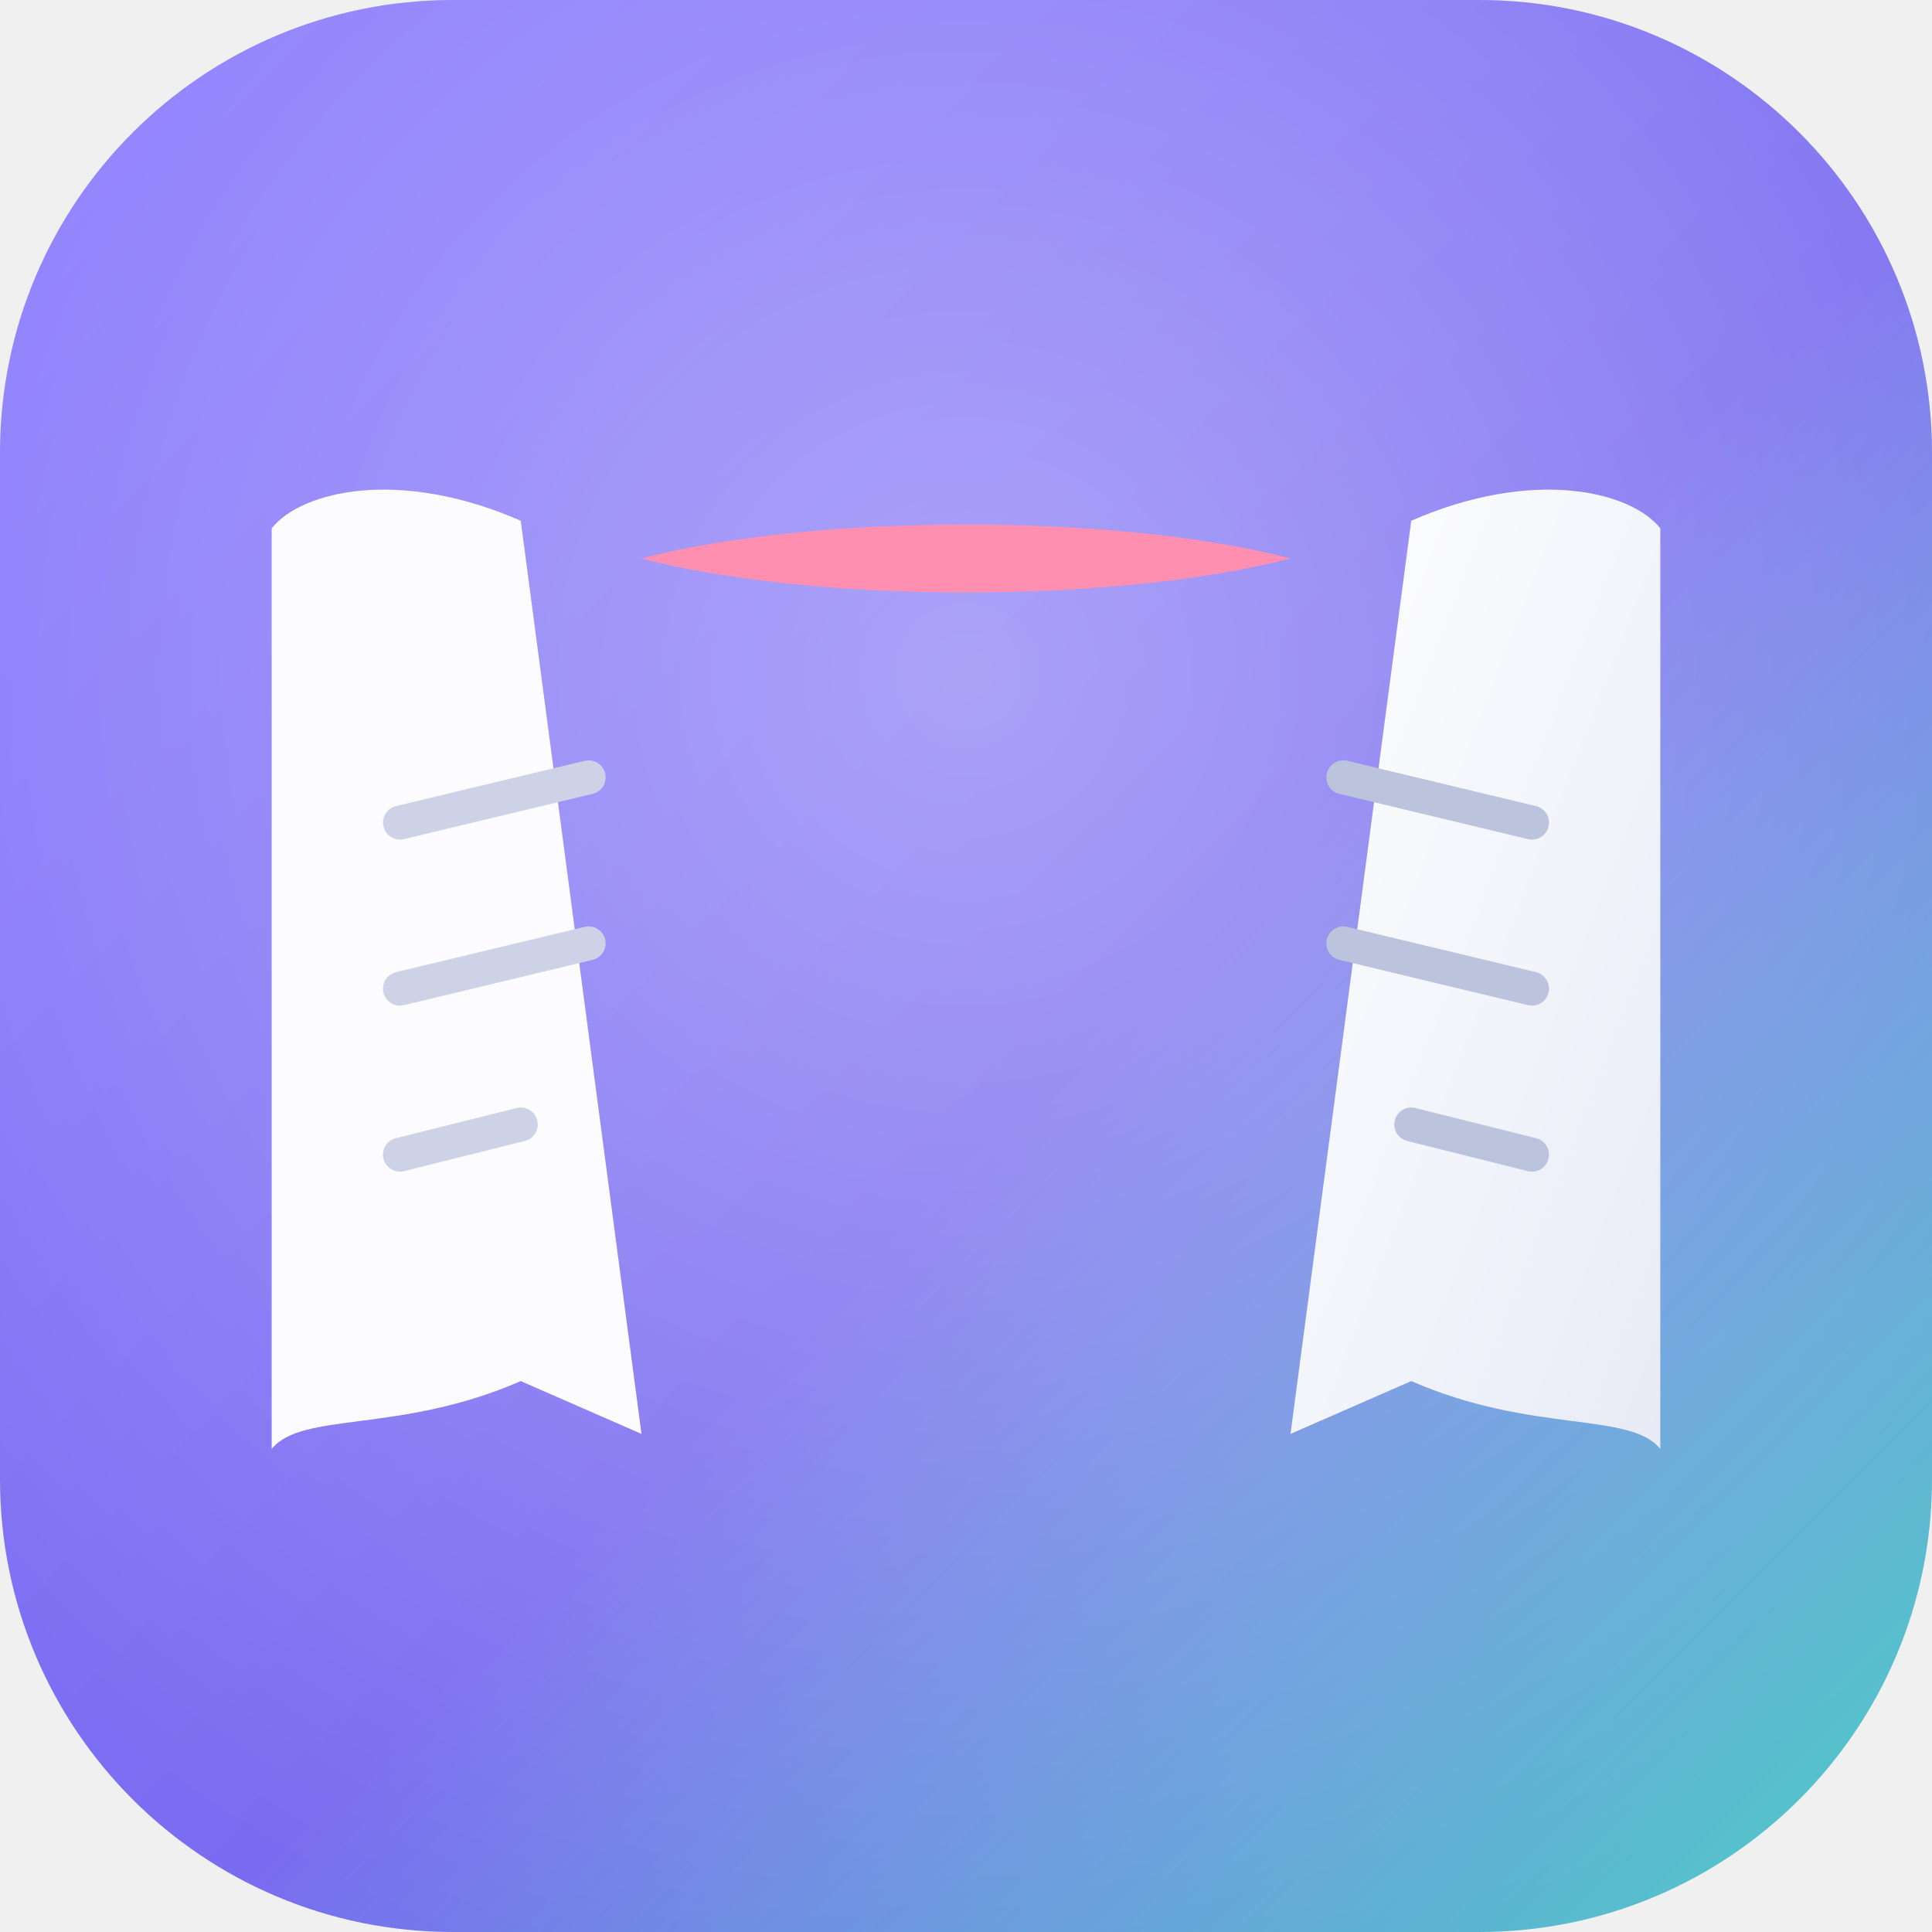
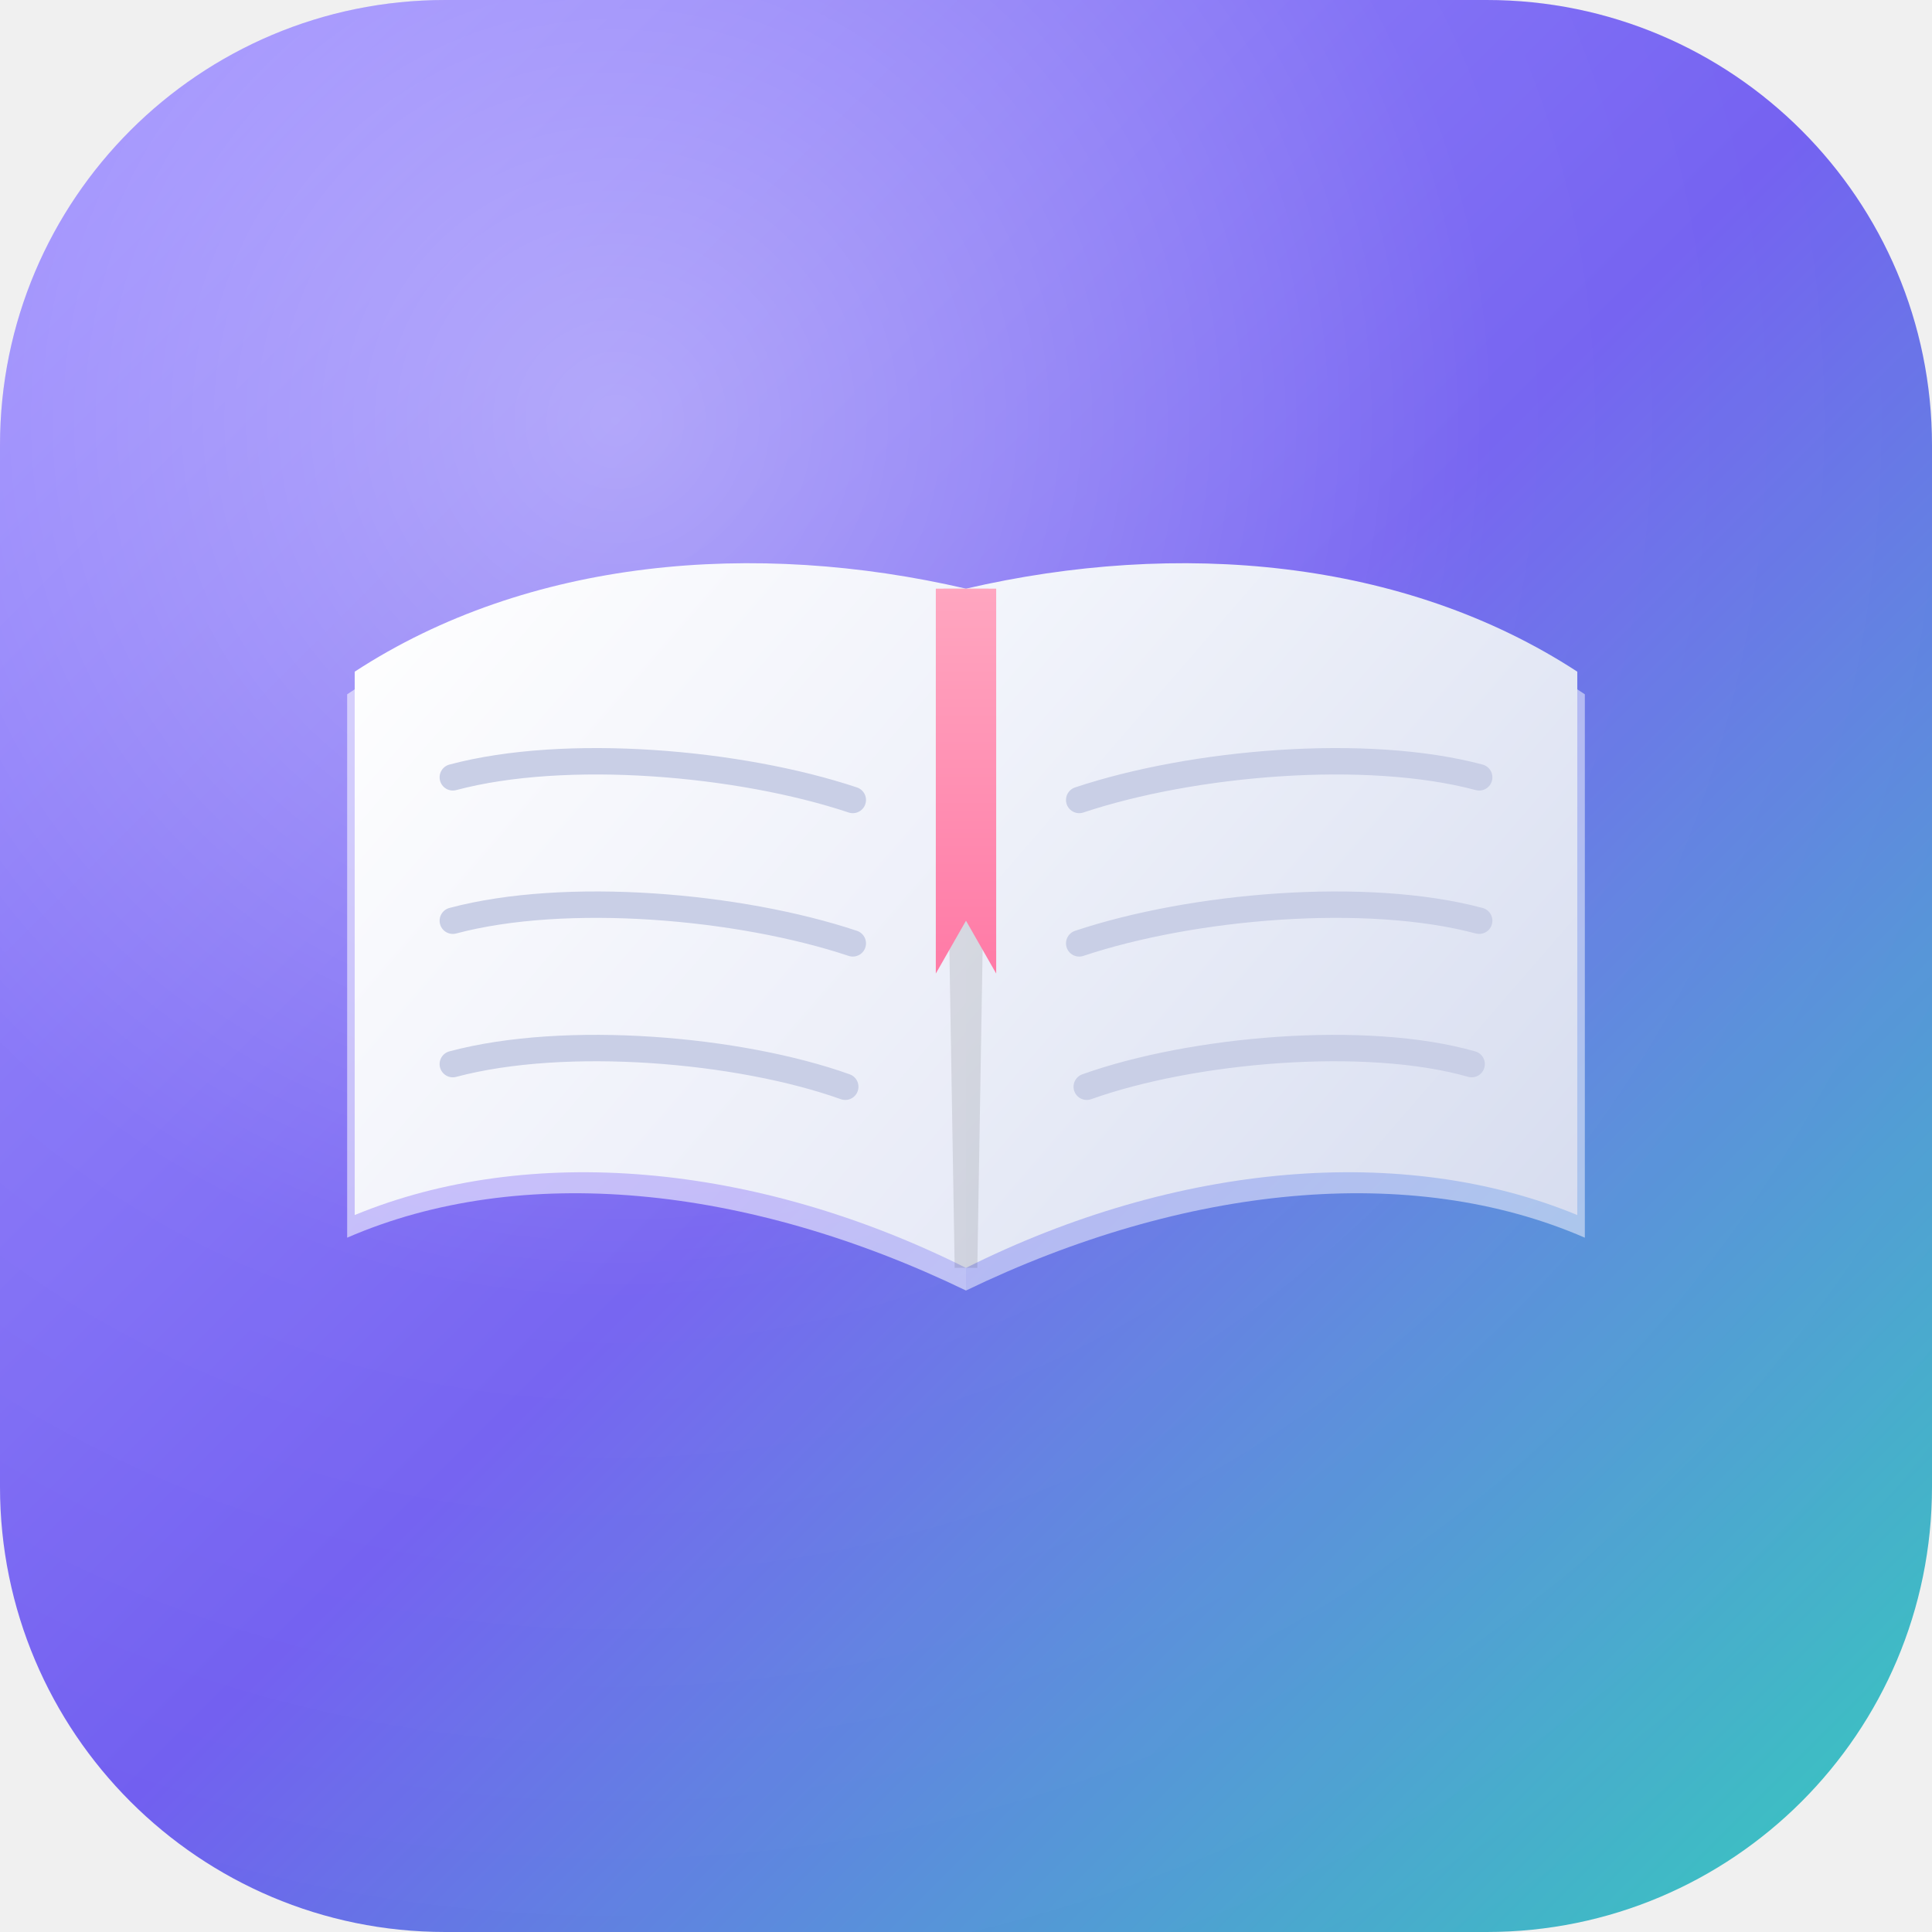
<svg xmlns="http://www.w3.org/2000/svg" viewBox="0 0 512 512" width="512" height="512">
  <defs>
    <linearGradient id="bg" x1="0" y1="0" x2="1" y2="1">
-       <stop offset="0" stop-color="#8b7bff" />
-       <stop offset="0.55" stop-color="#7a6cf0" />
-       <stop offset="1" stop-color="#4fd1c5" />
+       <stop offset="0" stop-color="#9b8bff" />
+       <stop offset="0.5" stop-color="#6f5cf0" />
+       <stop offset="1" stop-color="#36cdbd" />
    </linearGradient>
-     <linearGradient id="pg" x1="0" y1="0" x2="1" y2="1">
+     <linearGradient id="pageL" x1="0" y1="0" x2="1" y2="1">
      <stop offset="0" stop-color="#ffffff" />
-       <stop offset="1" stop-color="#e8ebf7" />
+       <stop offset="1" stop-color="#e7eaf7" />
    </linearGradient>
-     <linearGradient id="pg2" x1="0" y1="0" x2="1" y2="1">
-       <stop offset="0" stop-color="#f3f4fb" />
-       <stop offset="1" stop-color="#d7dcef" />
+     <linearGradient id="pageR" x1="0" y1="0" x2="1" y2="1">
+       <stop offset="0" stop-color="#f4f6fc" />
+       <stop offset="1" stop-color="#d6dcef" />
    </linearGradient>
-     <radialGradient id="glow" cx="0.5" cy="0.35" r="0.7">
-       <stop offset="0" stop-color="#ffffff" stop-opacity="0.35" />
+     <linearGradient id="ribbon" x1="0" y1="0" x2="0" y2="1">
+       <stop offset="0" stop-color="#ffa6c0" />
+       <stop offset="1" stop-color="#ff7aa6" />
+     </linearGradient>
+     <radialGradient id="sheen" cx="0.32" cy="0.22" r="0.9">
+       <stop offset="0" stop-color="#ffffff" stop-opacity="0.38" />
+       <stop offset="0.5" stop-color="#ffffff" stop-opacity="0.06" />
      <stop offset="1" stop-color="#ffffff" stop-opacity="0" />
    </radialGradient>
  </defs>
-   <rect width="512" height="512" rx="120" fill="url(#bg)" />
-   <rect width="512" height="512" rx="120" fill="url(#glow)" />
-   <g transform="translate(256 264)">
-     <path d="M-118 -126 C-150 -140 -176 -134 -184 -124 V120 C-176 110 -150 116 -118 102 C-86 116 -86 116 -86 116 Z" fill="#ffffff" opacity="0.97" />
-     <path d="M118 -126 C150 -140 176 -134 184 -124 V120 C176 110 150 116 118 102 C86 116 86 116 86 116 Z" fill="url(#pg)" />
-     <path d="M-86 -116 C-40 -128 40 -128 86 -116 C40 -104 -40 -104 -86 -116 Z" fill="#ff8fb1" />
-     <g stroke="#cdd2e6" stroke-width="9" stroke-linecap="round">
-       <line x1="-150" y1="-46" x2="-100" y2="-58" />
-       <line x1="-150" y1="-2" x2="-100" y2="-14" />
-       <line x1="-150" y1="42" x2="-118" y2="34" />
+   <rect width="512" height="512" rx="118" fill="url(#bg)" />
+   <rect width="512" height="512" rx="118" fill="url(#sheen)" />
+   <g transform="translate(0 6)">
+     <path d="M256 156 C198 142 138 147 92 178 L92 322 C138 302 198 308 256 336 Z" fill="#ffffff" opacity="0.55" />
+     <path d="M256 156 C314 142 374 147 420 178 L420 322 C374 302 314 308 256 336 Z" fill="#eef1fb" opacity="0.55" />
+     <path d="M256 150 C200 137 140 142 94 172 L94 316 C140 297 200 302 256 330 Z" fill="url(#pageL)" />
+     <path d="M256 150 C312 137 372 142 418 172 L418 316 C372 297 312 302 256 330 Z" fill="url(#pageR)" />
+     <path d="M250 150 L262 150 L259 330 L253 330 Z" fill="#000000" opacity="0.10" />
+     <g stroke="#c9cfe6" stroke-width="7" stroke-linecap="round">
+       <path d="M120 200 C150 192 196 196 226 206" fill="none" />
+       <path d="M120 238 C150 230 196 234 226 244" fill="none" />
+       <path d="M120 276 C150 268 196 272 224 282" fill="none" />
+       <path d="M286 206 C316 196 362 192 392 200" fill="none" />
+       <path d="M286 244 C316 234 362 230 392 238" fill="none" />
+       <path d="M288 282 C316 272 362 268 390 276" fill="none" />
    </g>
-     <g stroke="#bcc3dc" stroke-width="9" stroke-linecap="round">
-       <line x1="100" y1="-58" x2="150" y2="-46" />
-       <line x1="100" y1="-14" x2="150" y2="-2" />
-       <line x1="118" y1="34" x2="150" y2="42" />
-     </g>
+     <path d="M248 150 L264 150 L264 252 L256 238 L248 252 Z" fill="url(#ribbon)" />
  </g>
</svg>
